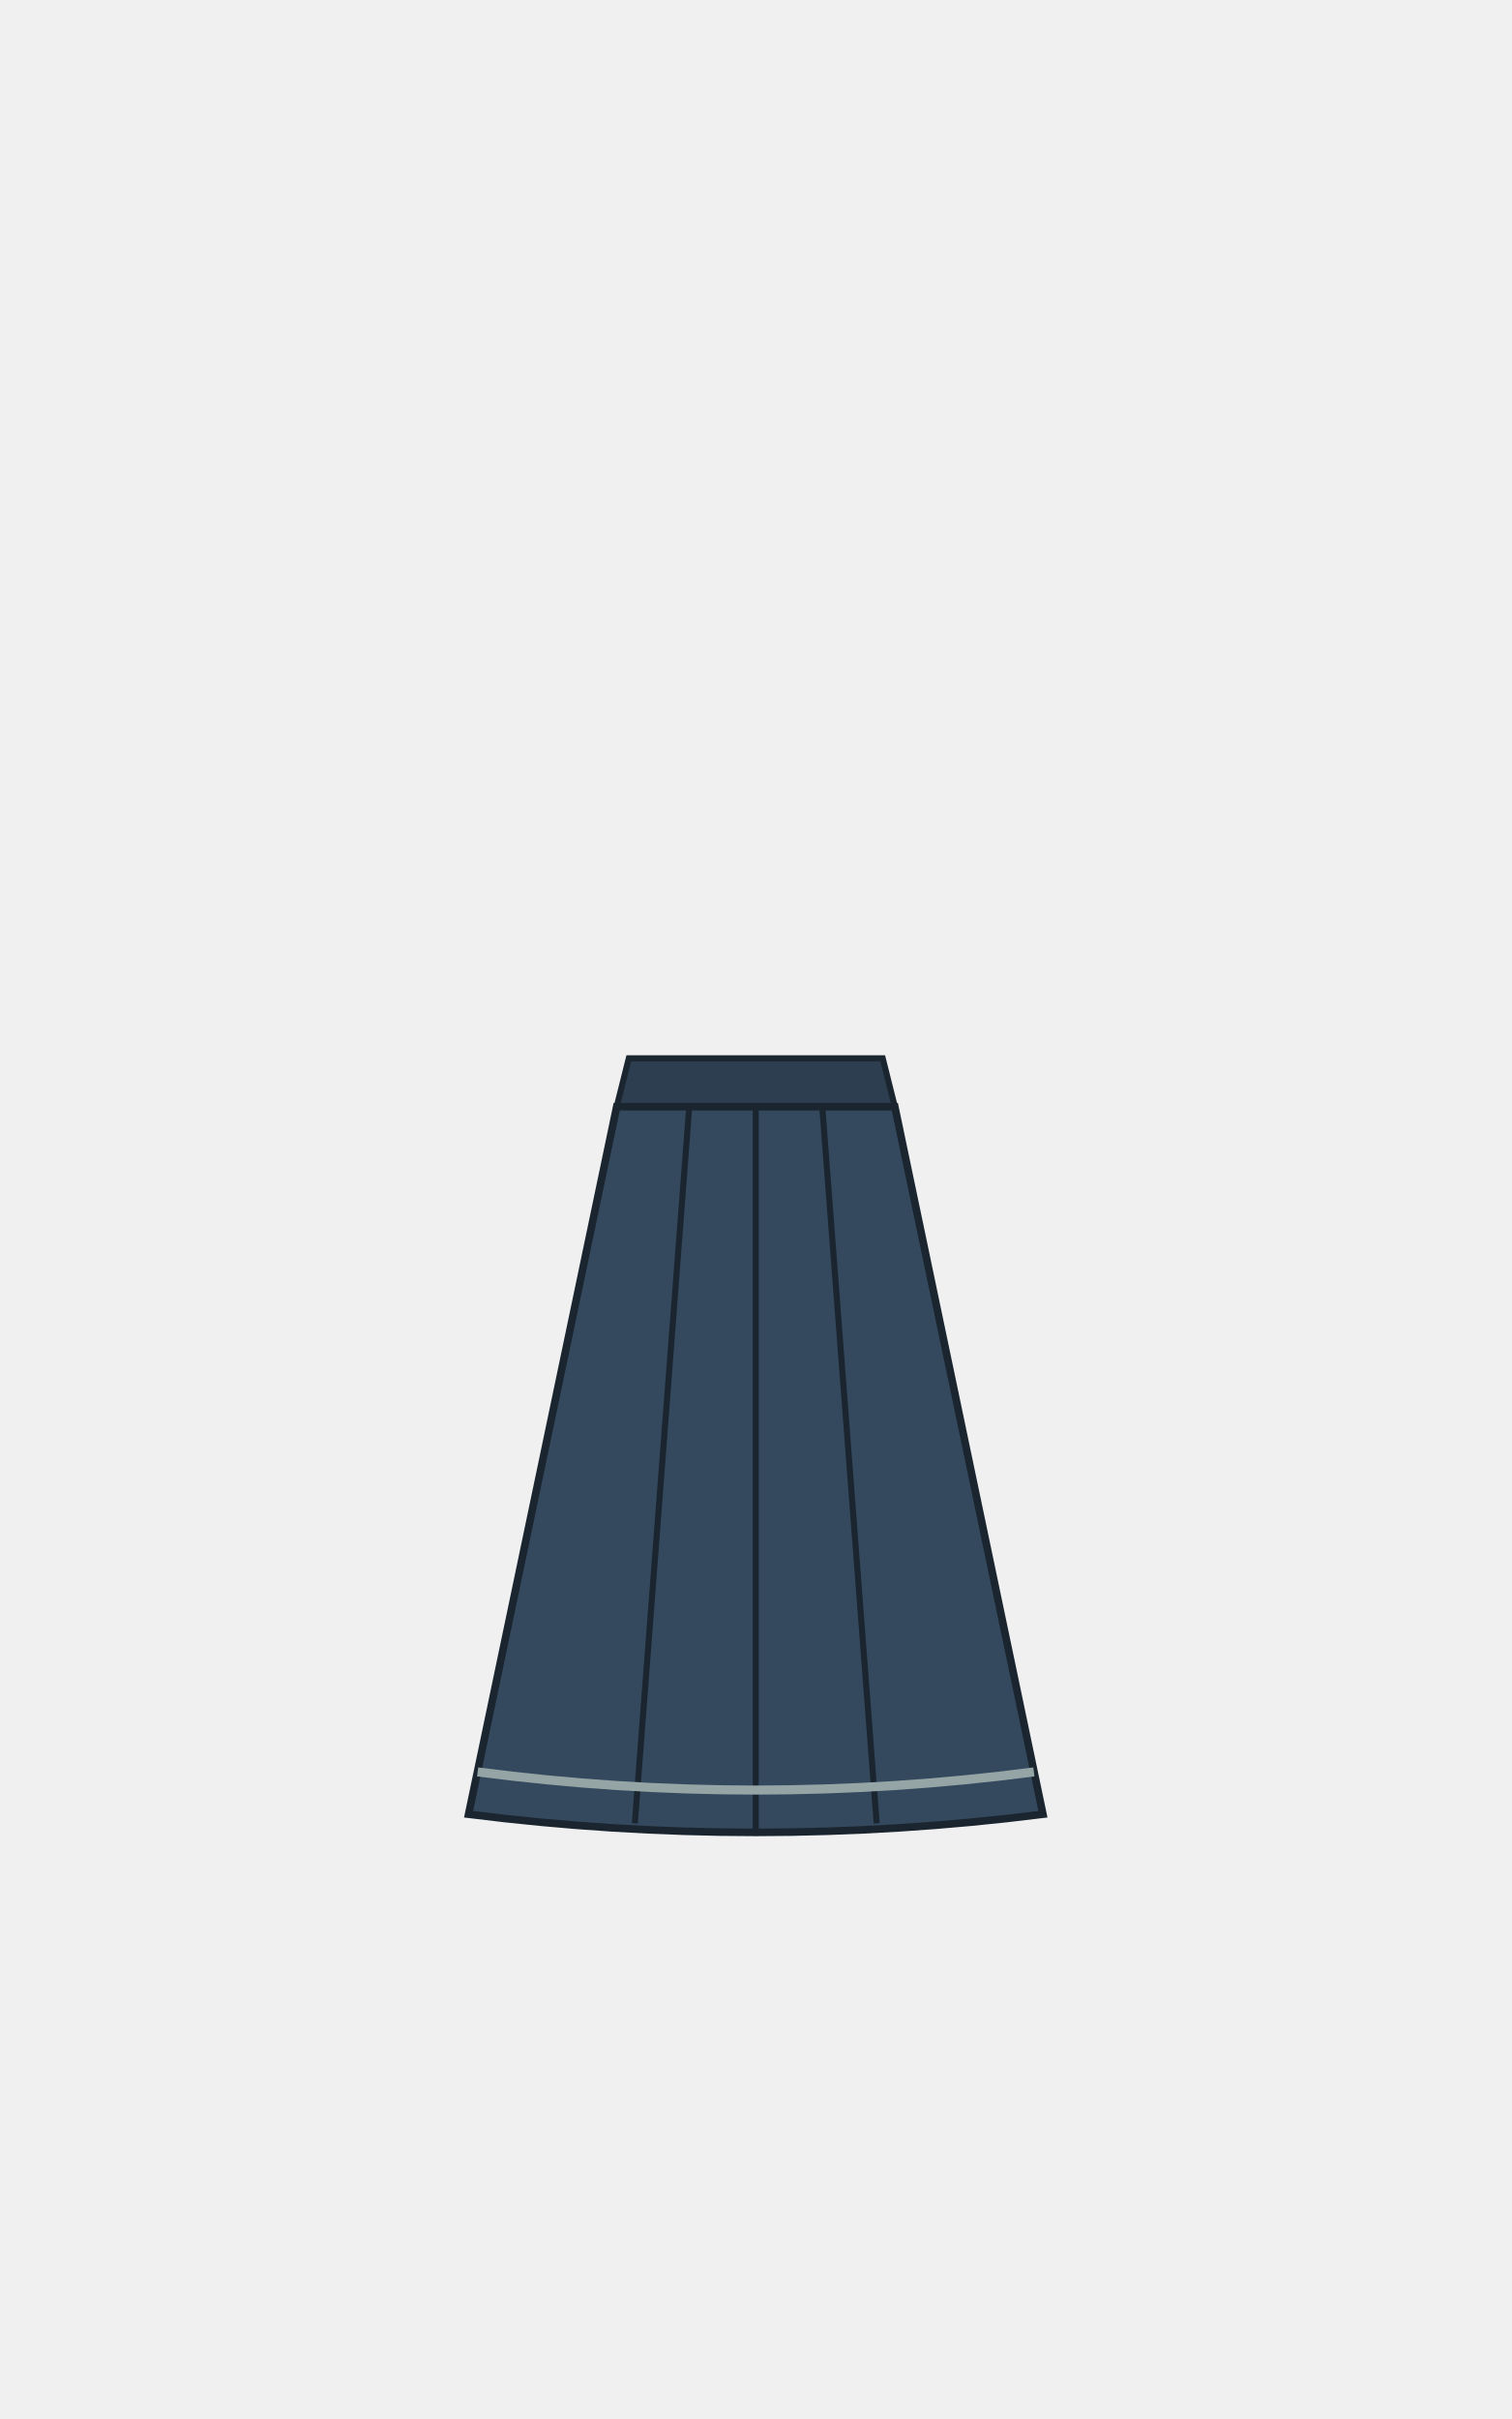
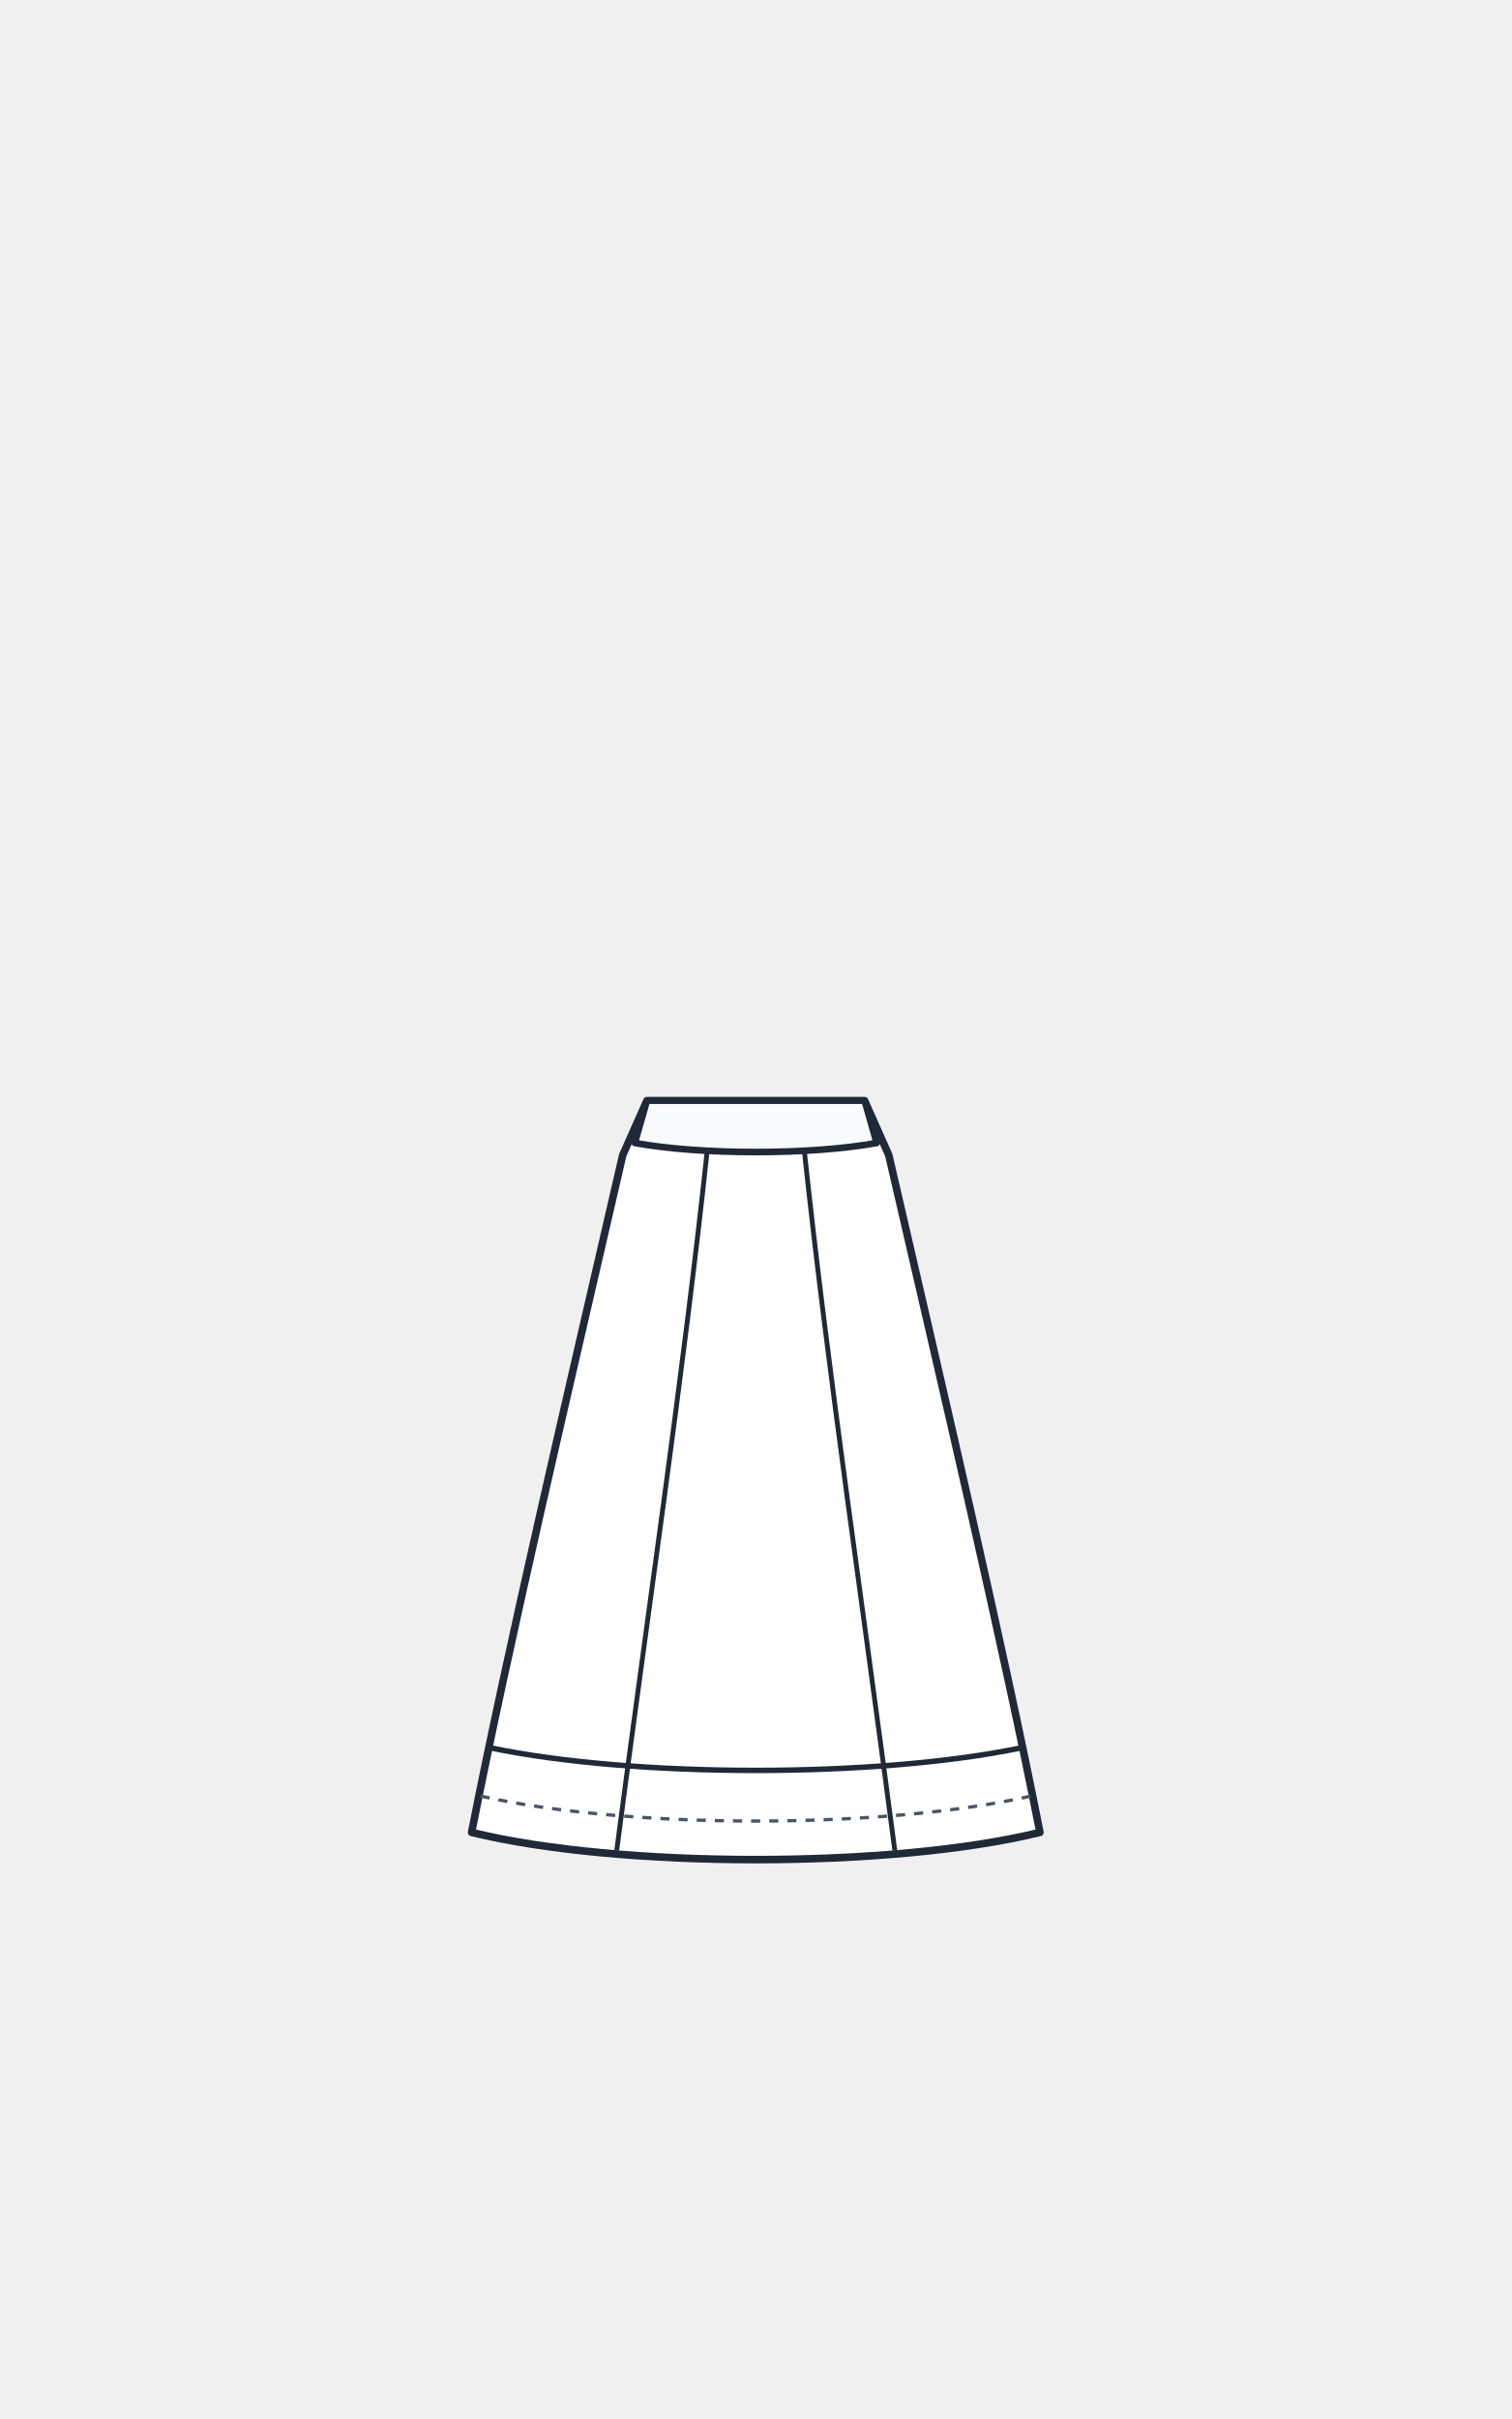
<svg xmlns="http://www.w3.org/2000/svg" viewBox="0 0 500 800" width="500" height="800">
  <g id="normalized-garment-layer" transform="matrix(1 0 0 1 140 350)">
-     <path d="M68,0 L152,0 L156,16 L64,16 Z" fill="#2c3e50" stroke="#1a252f" stroke-width="2" />
-     <path d="M64,16 L156,16 L205,250 Q110,262 15,250 Z" fill="#34495e" stroke="#1a252f" stroke-width="2.5" />
-     <path d="M88,16 L70,253 M110,16 L110,256 M132,16 L150,253" stroke="#1a252f" stroke-width="2" fill="none" />
-     <path d="M18,236 Q110,248 202,236" stroke="#95a5a6" stroke-width="3" fill="none" />
+     <path d="M74,14 L146,14 L154,32 C172,110 192,195 204,256 C155,268 65,268 16,256 C28,195 48,110 66,32 Z" fill="#ffffff" stroke="#1f2937" stroke-width="2.5" stroke-linejoin="round" />
+     <path d="M74,14 L146,14 L150,28 C128,32 92,32 70,28 Z" fill="#f9fafb" stroke="#1f2937" stroke-width="2.2" stroke-linejoin="round" />
+     <path d="M94,30 C86,105 74,185 64,262" fill="none" stroke="#1f2937" stroke-width="1.6" />
+     <path d="M126,30 C134,105 146,185 156,262" fill="none" stroke="#1f2937" stroke-width="1.6" />
+     <path d="M22,228 C70,238 150,238 198,228" fill="none" stroke="#1f2937" stroke-width="1.8" />
+     <path d="M19,244 C68,255 152,255 201,244" fill="none" stroke="#4b5563" stroke-width="1.1" stroke-dasharray="3,3" />
  </g>
</svg>
